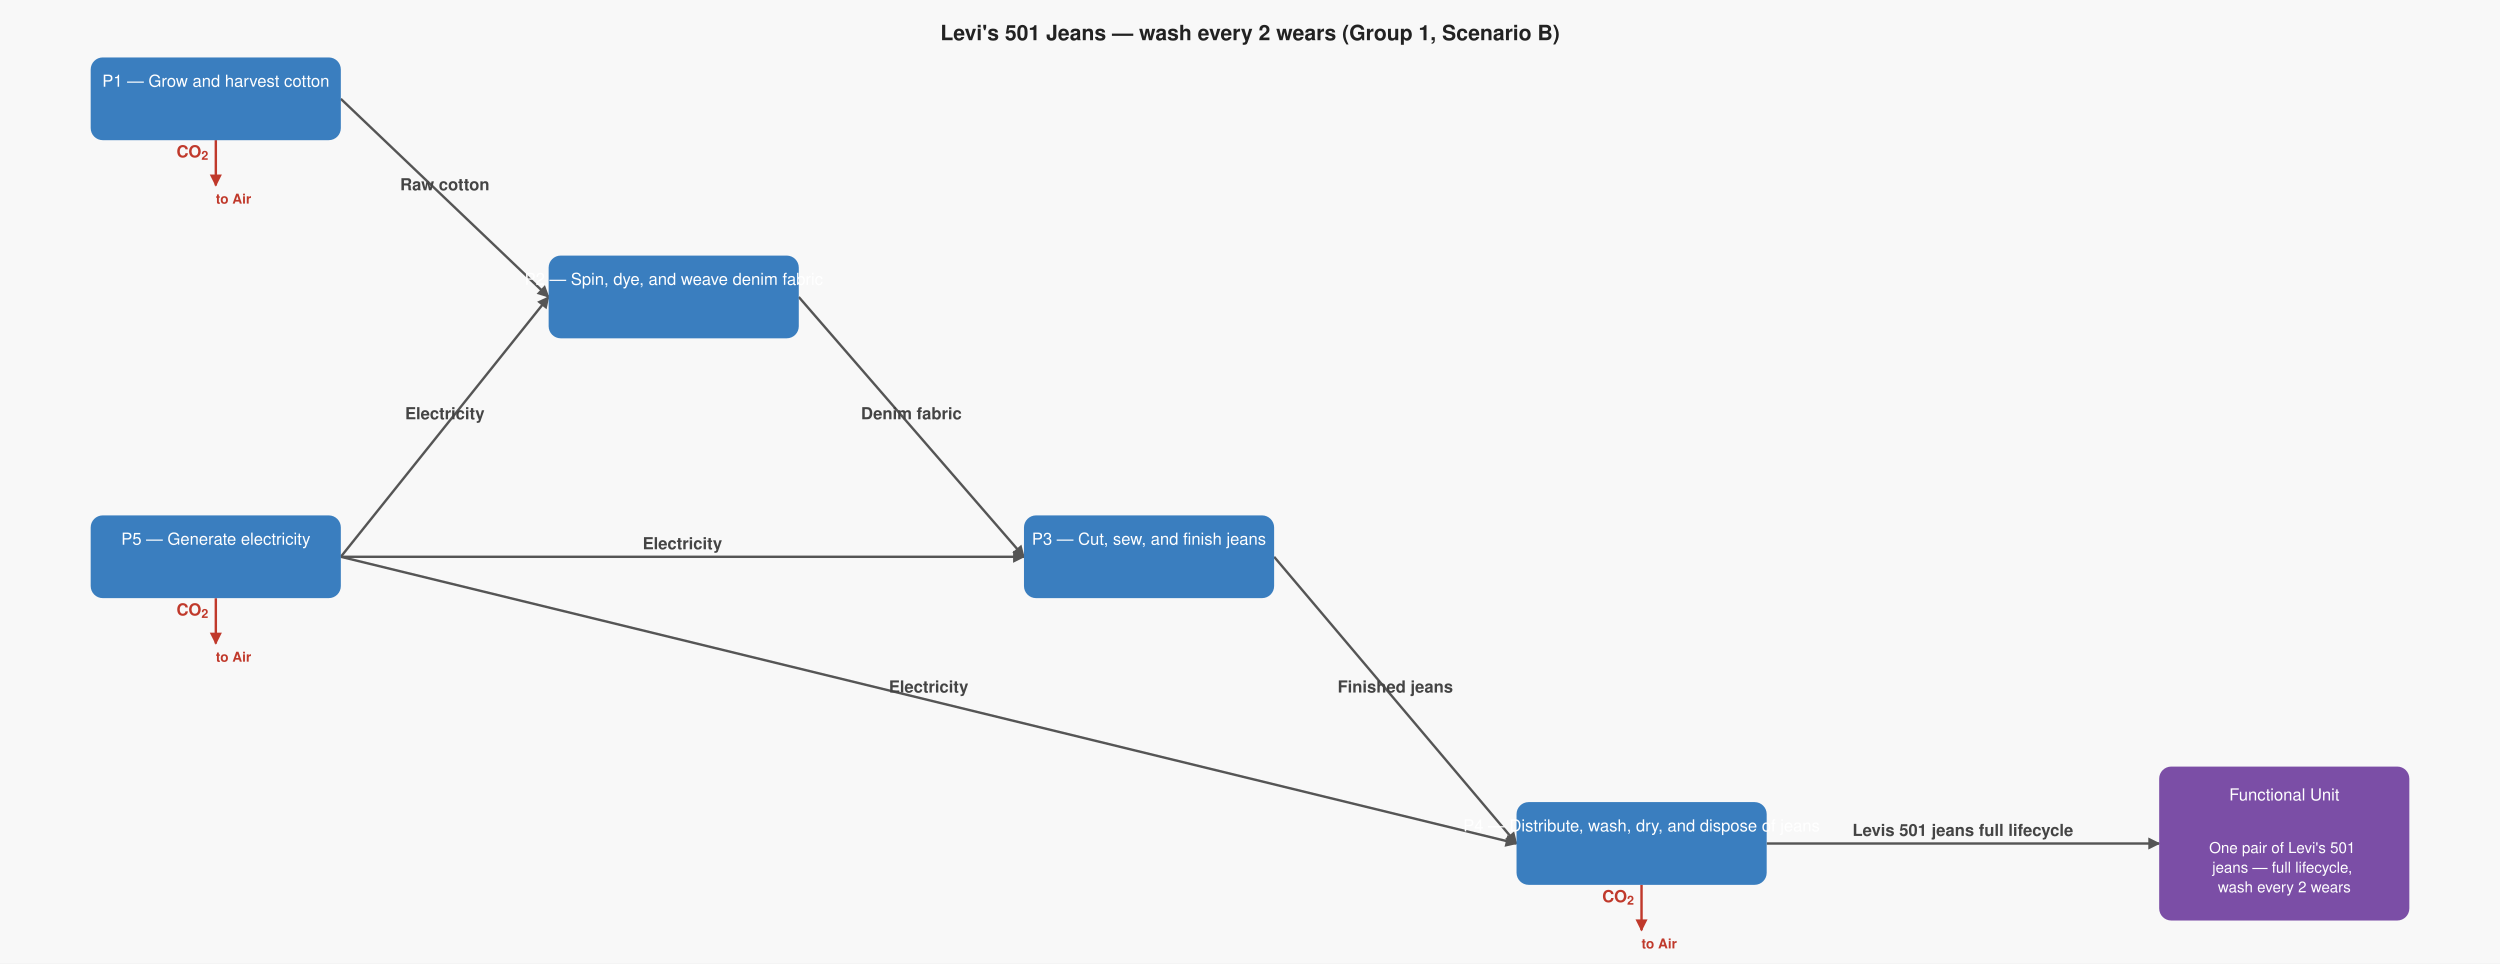
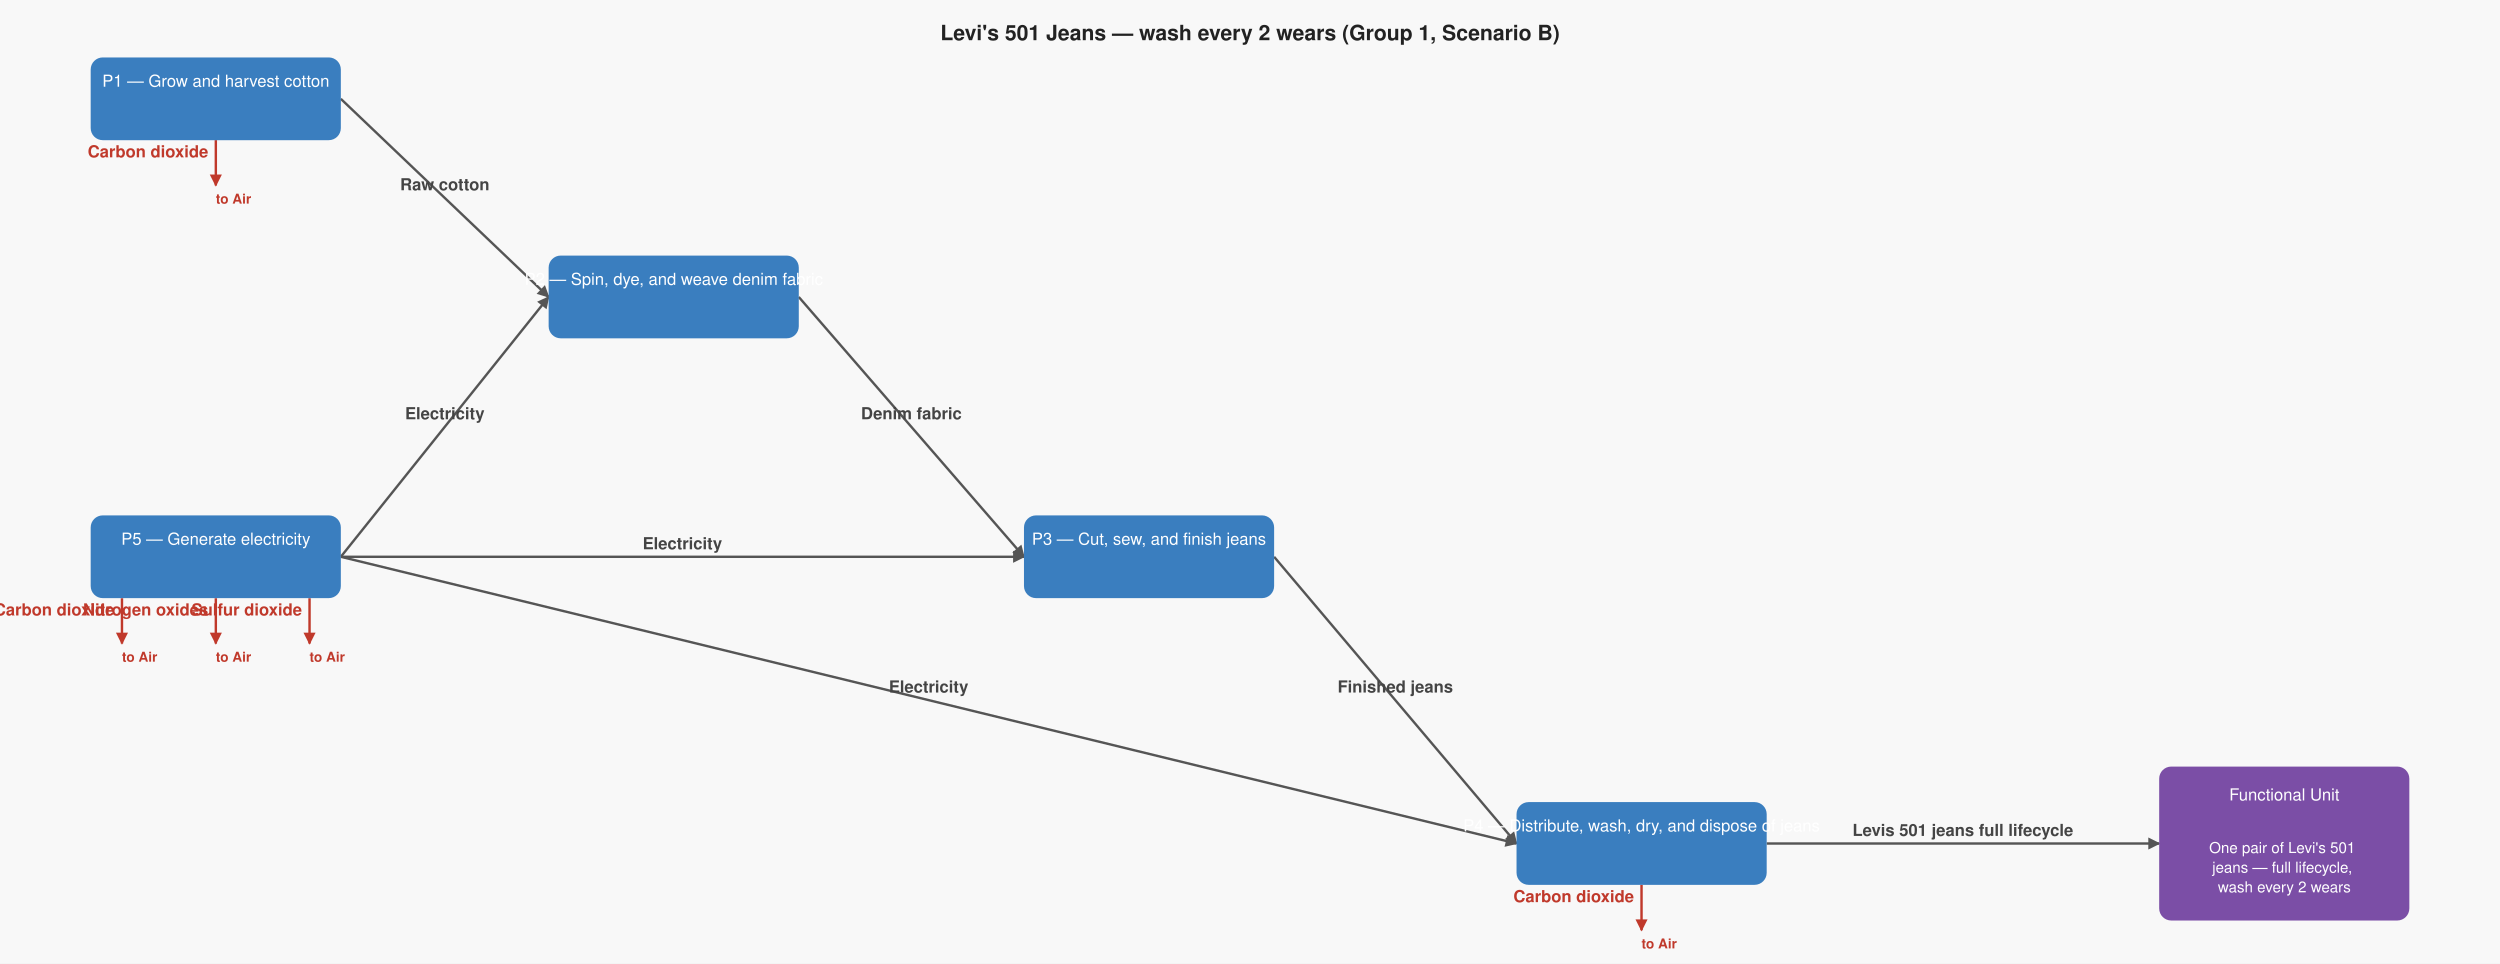
<svg xmlns="http://www.w3.org/2000/svg" width="1654.1" height="637.5" viewBox="0 -38.0 1654.1 637.5">
  <rect x="0" y="-38.0" width="1654.1" height="637.5" fill="#f8f8f8" />
  <defs>
    <marker id="arr" viewBox="0 0 10 10" refX="9" refY="5" markerWidth="5" markerHeight="5" orient="auto">
      <path d="M0,0 L10,5 L0,10 z" fill="#555555" />
    </marker>
    <marker id="arr-green" viewBox="0 0 10 10" refX="9" refY="5" markerWidth="5" markerHeight="5" orient="auto">
      <path d="M0,0 L10,5 L0,10 z" fill="#2d7a45" />
    </marker>
    <marker id="arr-red" viewBox="0 0 10 10" refX="9" refY="5" markerWidth="5" markerHeight="5" orient="auto">
      <path d="M0,0 L10,5 L0,10 z" fill="#c0392b" />
    </marker>
  </defs>
  <text x="827.1" y="-11.4" text-anchor="middle" dominant-baseline="auto" font-family="Helvetica,Arial,sans-serif" font-size="14" font-weight="bold" fill="#222">Levi's 501 Jeans — wash every 2 wears (Group 1, Scenario B)</text>
  <line x1="142.8" y1="54.7" x2="142.8" y2="84.7" stroke="#c0392b" stroke-width="1.6" marker-end="url(#arr-red)" />
-   <text x="137.8" y="66.1" text-anchor="end" dominant-baseline="auto" font-family="Helvetica,Arial,sans-serif" font-size="11" font-weight="bold" fill="#c0392b">CO<tspan baseline-shift="sub" font-size="0.75em">2</tspan>
-   </text>
+   <text x="137.8" y="66.1" text-anchor="end" dominant-baseline="auto" font-family="Helvetica,Arial,sans-serif" font-size="11" font-weight="bold" fill="#c0392b">Carbon dioxide</text>
  <text x="142.8" y="96.7" text-anchor="start" dominant-baseline="auto" font-family="Helvetica,Arial,sans-serif" font-size="9" font-weight="bold" fill="#c0392b">to Air</text>
  <line x1="1086.1" y1="547.5" x2="1086.1" y2="577.5" stroke="#c0392b" stroke-width="1.6" marker-end="url(#arr-red)" />
-   <text x="1081.1" y="558.9" text-anchor="end" dominant-baseline="auto" font-family="Helvetica,Arial,sans-serif" font-size="11" font-weight="bold" fill="#c0392b">CO<tspan baseline-shift="sub" font-size="0.75em">2</tspan>
-   </text>
+   <text x="1081.1" y="558.9" text-anchor="end" dominant-baseline="auto" font-family="Helvetica,Arial,sans-serif" font-size="11" font-weight="bold" fill="#c0392b">Carbon dioxide</text>
  <text x="1086.1" y="589.5" text-anchor="start" dominant-baseline="auto" font-family="Helvetica,Arial,sans-serif" font-size="9" font-weight="bold" fill="#c0392b">to Air</text>
+   <line x1="80.7" y1="357.8" x2="80.7" y2="387.8" stroke="#c0392b" stroke-width="1.6" marker-end="url(#arr-red)" />
+   <text x="75.7" y="369.2" text-anchor="end" dominant-baseline="auto" font-family="Helvetica,Arial,sans-serif" font-size="11" font-weight="bold" fill="#c0392b">Carbon dioxide</text>
+   <text x="80.7" y="399.8" text-anchor="start" dominant-baseline="auto" font-family="Helvetica,Arial,sans-serif" font-size="9" font-weight="bold" fill="#c0392b">to Air</text>
  <line x1="142.8" y1="357.8" x2="142.8" y2="387.8" stroke="#c0392b" stroke-width="1.6" marker-end="url(#arr-red)" />
-   <text x="137.8" y="369.2" text-anchor="end" dominant-baseline="auto" font-family="Helvetica,Arial,sans-serif" font-size="11" font-weight="bold" fill="#c0392b">CO<tspan baseline-shift="sub" font-size="0.75em">2</tspan>
-   </text>
+   <text x="137.8" y="369.2" text-anchor="end" dominant-baseline="auto" font-family="Helvetica,Arial,sans-serif" font-size="11" font-weight="bold" fill="#c0392b">Nitrogen oxides</text>
  <text x="142.8" y="399.8" text-anchor="start" dominant-baseline="auto" font-family="Helvetica,Arial,sans-serif" font-size="9" font-weight="bold" fill="#c0392b">to Air</text>
+   <line x1="204.8" y1="357.8" x2="204.8" y2="387.8" stroke="#c0392b" stroke-width="1.6" marker-end="url(#arr-red)" />
+   <text x="199.8" y="369.2" text-anchor="end" dominant-baseline="auto" font-family="Helvetica,Arial,sans-serif" font-size="11" font-weight="bold" fill="#c0392b">Sulfur dioxide</text>
+   <text x="204.8" y="399.8" text-anchor="start" dominant-baseline="auto" font-family="Helvetica,Arial,sans-serif" font-size="9" font-weight="bold" fill="#c0392b">to Air</text>
  <line x1="225.5" y1="27.4" x2="363.0" y2="158.5" stroke="#555555" stroke-width="1.6" marker-end="url(#arr)" />
  <text x="294.3" y="87.9" text-anchor="middle" dominant-baseline="auto" font-family="Helvetica,Arial,sans-serif" font-size="11" font-weight="bold" fill="#444">Raw cotton</text>
  <line x1="528.5" y1="158.5" x2="677.5" y2="330.4" stroke="#555555" stroke-width="1.6" marker-end="url(#arr)" />
  <text x="603.0" y="239.4" text-anchor="middle" dominant-baseline="auto" font-family="Helvetica,Arial,sans-serif" font-size="11" font-weight="bold" fill="#444">Denim fabric</text>
  <line x1="843.0" y1="330.4" x2="1003.4" y2="520.1" stroke="#555555" stroke-width="1.6" marker-end="url(#arr)" />
  <text x="923.2" y="420.2" text-anchor="middle" dominant-baseline="auto" font-family="Helvetica,Arial,sans-serif" font-size="11" font-weight="bold" fill="#444">Finished jeans</text>
  <line x1="1168.9" y1="520.1" x2="1428.6" y2="520.1" stroke="#555555" stroke-width="1.6" marker-end="url(#arr)" />
  <text x="1298.7" y="515.1" text-anchor="middle" dominant-baseline="auto" font-family="Helvetica,Arial,sans-serif" font-size="11" font-weight="bold" fill="#444">Levis 501 jeans full lifecycle</text>
  <line x1="225.5" y1="330.4" x2="363.0" y2="158.5" stroke="#555555" stroke-width="1.6" marker-end="url(#arr)" />
  <text x="294.3" y="239.4" text-anchor="middle" dominant-baseline="auto" font-family="Helvetica,Arial,sans-serif" font-size="11" font-weight="bold" fill="#444">Electricity</text>
  <line x1="225.5" y1="330.4" x2="677.5" y2="330.4" stroke="#555555" stroke-width="1.6" marker-end="url(#arr)" />
  <text x="451.5" y="325.4" text-anchor="middle" dominant-baseline="auto" font-family="Helvetica,Arial,sans-serif" font-size="11" font-weight="bold" fill="#444">Electricity</text>
  <line x1="225.5" y1="330.4" x2="1003.4" y2="520.1" stroke="#555555" stroke-width="1.6" marker-end="url(#arr)" />
  <text x="614.4" y="420.2" text-anchor="middle" dominant-baseline="auto" font-family="Helvetica,Arial,sans-serif" font-size="11" font-weight="bold" fill="#444">Electricity</text>
  <rect x="60.0" y="-0.0" width="165.513" height="54.745" rx="8" fill="#3a7ebf" />
  <text x="142.8" y="19.4" text-anchor="middle" dominant-baseline="auto" font-family="Helvetica,Arial,sans-serif" font-size="11" font-weight="normal" fill="white">P1 — Grow and harvest cotton</text>
  <rect x="363.0" y="131.1" width="165.513" height="54.745" rx="8" fill="#3a7ebf" />
  <text x="445.8" y="150.5" text-anchor="middle" dominant-baseline="auto" font-family="Helvetica,Arial,sans-serif" font-size="11" font-weight="normal" fill="white">P2 — Spin, dye, and weave denim fabric</text>
  <rect x="677.5" y="303.0" width="165.513" height="54.745" rx="8" fill="#3a7ebf" />
  <text x="760.2" y="322.4" text-anchor="middle" dominant-baseline="auto" font-family="Helvetica,Arial,sans-serif" font-size="11" font-weight="normal" fill="white">P3 — Cut, sew, and finish jeans</text>
  <rect x="1003.4" y="492.7" width="165.513" height="54.745" rx="8" fill="#3a7ebf" />
  <text x="1086.1" y="512.1" text-anchor="middle" dominant-baseline="auto" font-family="Helvetica,Arial,sans-serif" font-size="11" font-weight="normal" fill="white">P4 — Distribute, wash, dry, and dispose of jeans</text>
  <rect x="60.0" y="303.0" width="165.513" height="54.745" rx="8" fill="#3a7ebf" />
  <text x="142.8" y="322.4" text-anchor="middle" dominant-baseline="auto" font-family="Helvetica,Arial,sans-serif" font-size="11" font-weight="normal" fill="white">P5 — Generate electricity</text>
  <rect x="1428.6" y="469.2" width="165.513" height="101.851" rx="8" fill="#7b4ea6" />
  <text x="1511.4" y="491.6" text-anchor="middle" dominant-baseline="auto" font-family="Helvetica,Arial,sans-serif" font-size="11" font-weight="normal" fill="white">Functional Unit</text>
  <text text-anchor="middle" font-family="Helvetica,Arial,sans-serif" font-size="10" font-weight="normal" fill="white">
    <tspan x="1511.4" y="526.4" dominant-baseline="auto">One pair of Levi's 501</tspan>
    <tspan x="1511.4" y="539.4" dominant-baseline="auto">jeans — full lifecycle,</tspan>
    <tspan x="1511.4" y="552.4" dominant-baseline="auto">wash every 2 wears</tspan>
  </text>
</svg>
